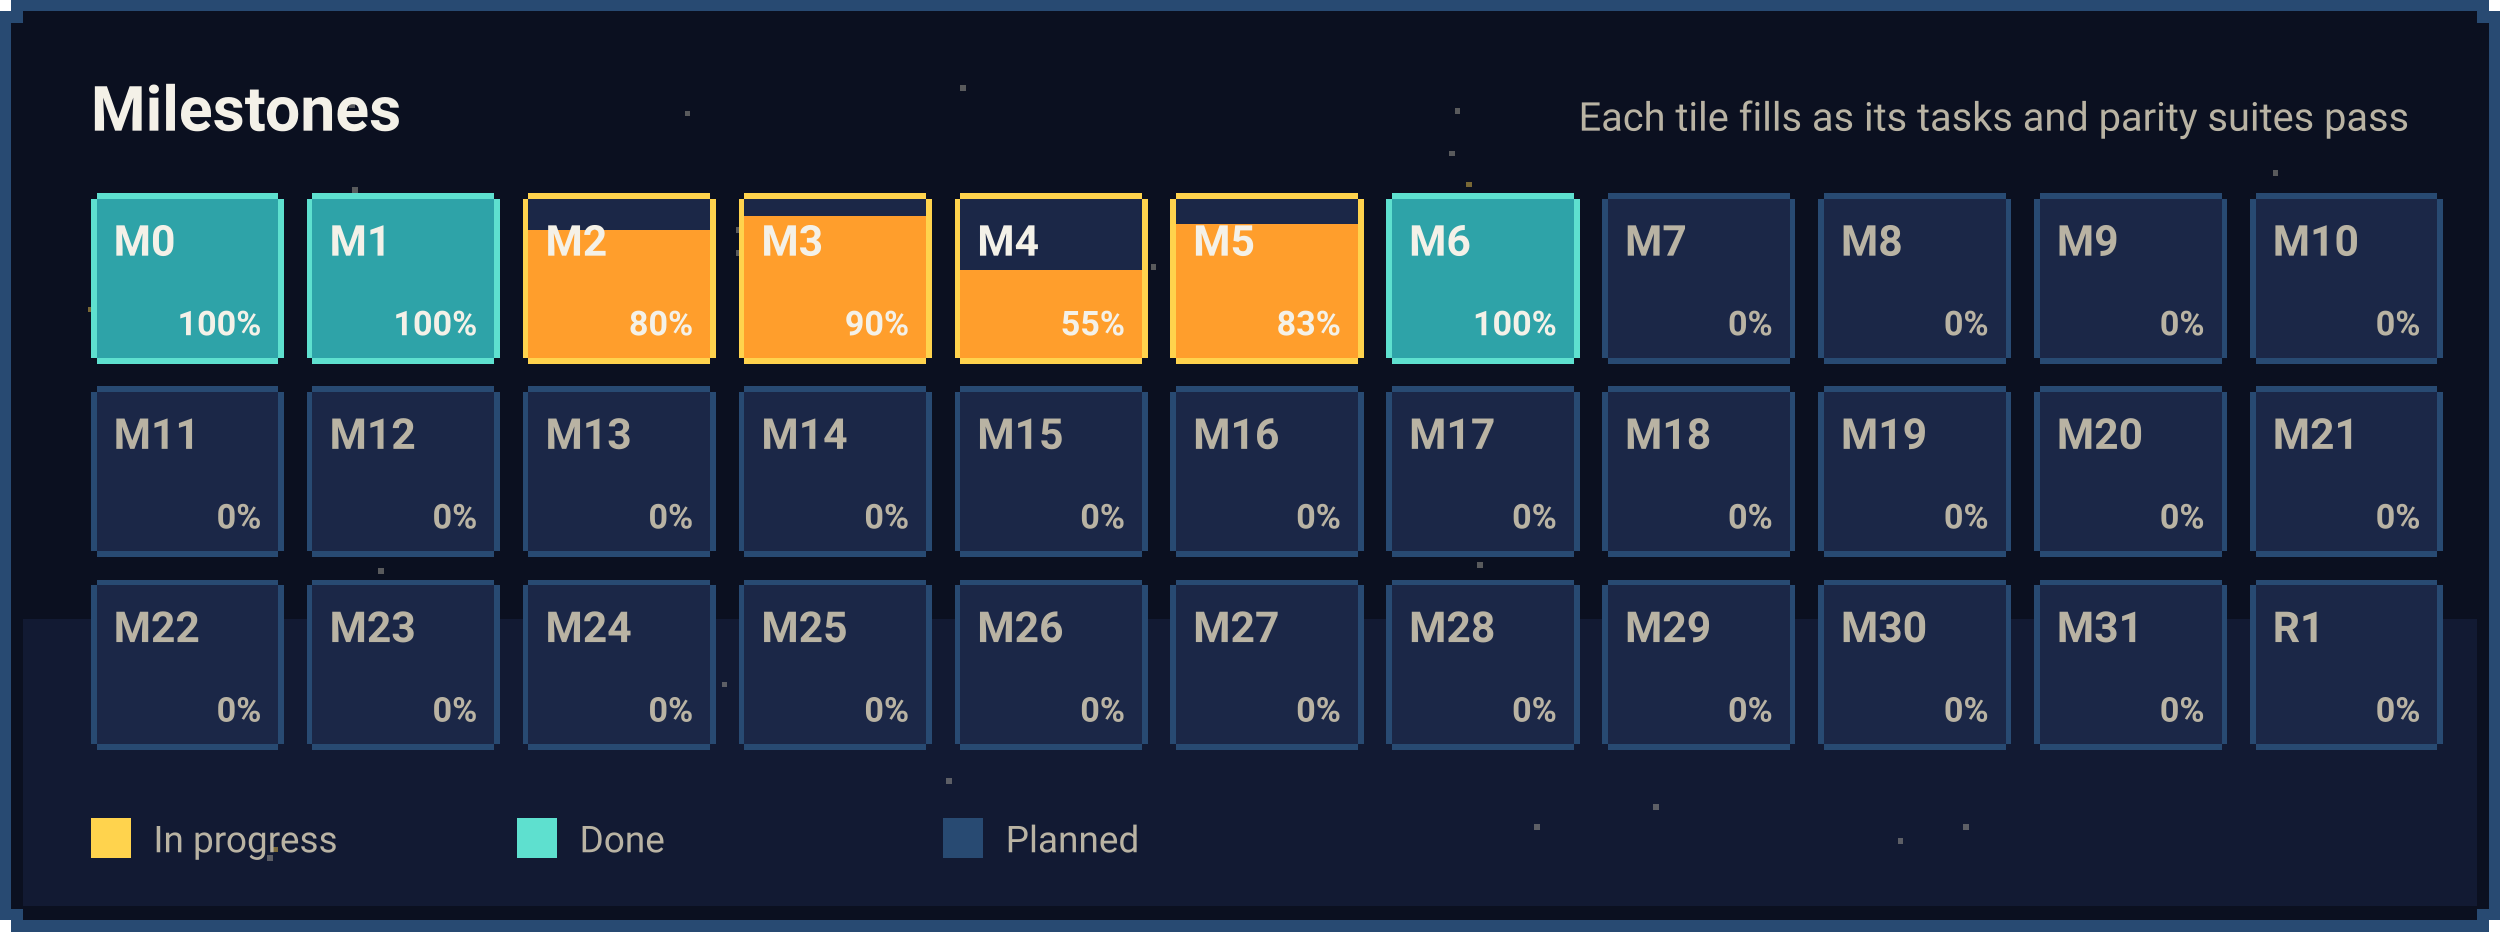
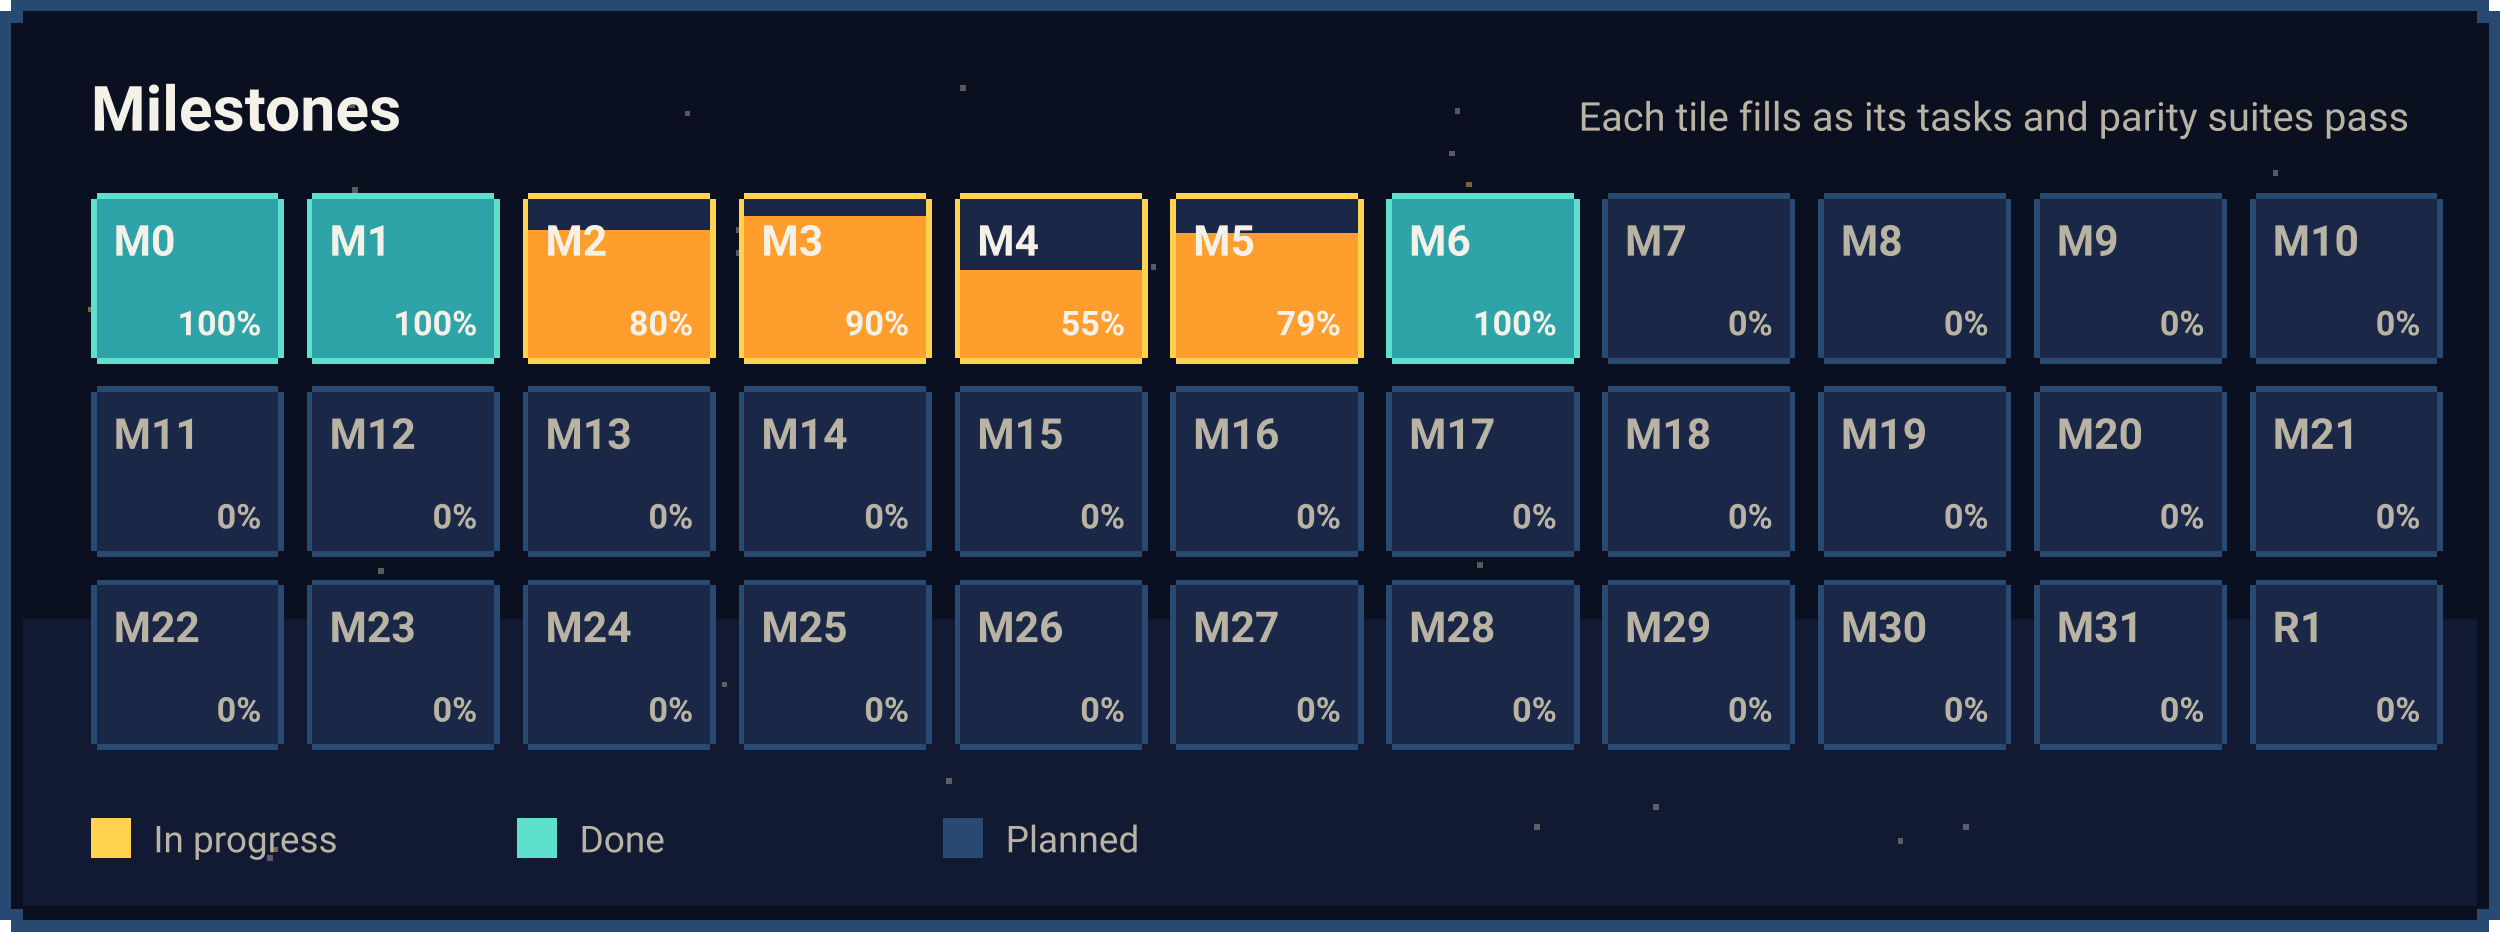
<svg xmlns="http://www.w3.org/2000/svg" width="880" height="328" viewBox="0 0 880 328" shape-rendering="crispEdges">
  <rect x="4" y="0" width="872" height="328" fill="#284A72" />
  <rect x="0" y="4" width="880" height="320" fill="#284A72" />
  <rect x="8" y="4" width="864" height="320" fill="#0B1020" />
  <rect x="4" y="8" width="872" height="312" fill="#0B1020" />
  <rect x="8" y="218" width="864" height="101" fill="#121A33" />
  <rect x="76" y="99" width="2" height="2" fill="#B9B3A3" opacity="0.45" />
  <rect x="607" y="159" width="2" height="2" fill="#FFD34D" opacity="0.45" />
  <rect x="478" y="148" width="2" height="2" fill="#B9B3A3" opacity="0.45" />
  <rect x="609" y="250" width="2" height="2" fill="#B9B3A3" opacity="0.45" />
  <rect x="93" y="138" width="2" height="2" fill="#B9B3A3" opacity="0.45" />
  <rect x="762" y="179" width="2" height="2" fill="#B9B3A3" opacity="0.45" />
  <rect x="133" y="200" width="2" height="2" fill="#B9B3A3" opacity="0.45" />
  <rect x="535" y="238" width="2" height="2" fill="#FFD34D" opacity="0.45" />
  <rect x="691" y="290" width="2" height="2" fill="#B9B3A3" opacity="0.45" />
  <rect x="259" y="80" width="2" height="2" fill="#B9B3A3" opacity="0.45" />
  <rect x="250" y="156" width="2" height="2" fill="#B9B3A3" opacity="0.45" />
  <rect x="90" y="252" width="2" height="2" fill="#B9B3A3" opacity="0.45" />
  <rect x="582" y="283" width="2" height="2" fill="#B9B3A3" opacity="0.45" />
  <rect x="512" y="38" width="2" height="2" fill="#B9B3A3" opacity="0.45" />
  <rect x="540" y="290" width="2" height="2" fill="#B9B3A3" opacity="0.45" />
  <rect x="434" y="179" width="2" height="2" fill="#B9B3A3" opacity="0.45" />
  <rect x="510" y="53" width="2" height="2" fill="#B9B3A3" opacity="0.45" />
  <rect x="242" y="166" width="2" height="2" fill="#B9B3A3" opacity="0.45" />
  <rect x="154" y="120" width="2" height="2" fill="#B9B3A3" opacity="0.45" />
  <rect x="599" y="211" width="2" height="2" fill="#B9B3A3" opacity="0.45" />
  <rect x="516" y="64" width="2" height="2" fill="#FFD34D" opacity="0.45" />
  <rect x="338" y="30" width="2" height="2" fill="#B9B3A3" opacity="0.45" />
  <rect x="254" y="240" width="2" height="2" fill="#B9B3A3" opacity="0.45" />
  <rect x="800" y="60" width="2" height="2" fill="#B9B3A3" opacity="0.45" />
  <rect x="238" y="172" width="2" height="2" fill="#B9B3A3" opacity="0.45" />
  <rect x="318" y="191" width="2" height="2" fill="#FFD34D" opacity="0.45" />
  <rect x="231" y="152" width="2" height="2" fill="#B9B3A3" opacity="0.45" />
  <rect x="687" y="77" width="2" height="2" fill="#B9B3A3" opacity="0.45" />
  <rect x="429" y="217" width="2" height="2" fill="#FFD34D" opacity="0.45" />
  <rect x="96" y="298" width="2" height="2" fill="#FFD34D" opacity="0.45" />
  <rect x="124" y="66" width="2" height="2" fill="#B9B3A3" opacity="0.45" />
  <rect x="259" y="88" width="2" height="2" fill="#B9B3A3" opacity="0.45" />
  <rect x="241" y="39" width="2" height="2" fill="#B9B3A3" opacity="0.45" />
  <rect x="94" y="301" width="2" height="2" fill="#B9B3A3" opacity="0.45" />
  <rect x="31" y="108" width="2" height="2" fill="#FFD34D" opacity="0.45" />
  <rect x="532" y="204" width="2" height="2" fill="#B9B3A3" opacity="0.45" />
  <rect x="34" y="102" width="2" height="2" fill="#B9B3A3" opacity="0.45" />
  <rect x="794" y="169" width="2" height="2" fill="#FFD34D" opacity="0.45" />
  <rect x="687" y="168" width="2" height="2" fill="#B9B3A3" opacity="0.45" />
  <rect x="586" y="89" width="2" height="2" fill="#FFD34D" opacity="0.45" />
  <rect x="520" y="198" width="2" height="2" fill="#B9B3A3" opacity="0.45" />
  <rect x="218" y="222" width="2" height="2" fill="#B9B3A3" opacity="0.45" />
  <rect x="123" y="36" width="2" height="2" fill="#B9B3A3" opacity="0.45" />
  <rect x="117" y="254" width="2" height="2" fill="#FFD34D" opacity="0.45" />
  <rect x="668" y="295" width="2" height="2" fill="#B9B3A3" opacity="0.45" />
  <rect x="383" y="221" width="2" height="2" fill="#B9B3A3" opacity="0.45" />
  <rect x="333" y="274" width="2" height="2" fill="#B9B3A3" opacity="0.45" />
  <rect x="405" y="93" width="2" height="2" fill="#B9B3A3" opacity="0.45" />
  <text x="32" y="46" font-family="'Pixelify Sans', ui-sans-serif, system-ui, -apple-system, 'Segoe UI', Roboto, sans-serif" font-size="22" font-weight="700" fill="#F4F1E8" text-anchor="start">Milestones</text>
  <text x="848" y="46" font-family="'Pixelify Sans', ui-sans-serif, system-ui, -apple-system, 'Segoe UI', Roboto, sans-serif" font-size="14" font-weight="400" fill="#B9B3A3" text-anchor="end">Each tile fills as its tasks and parity suites pass</text>
  <rect x="34" y="68" width="64" height="60" fill="#5EE0CF" />
  <rect x="32" y="70" width="68" height="56" fill="#5EE0CF" />
  <rect x="34" y="70" width="64" height="56" fill="#2EA3A8" />
  <text x="40" y="90" font-family="'Pixelify Sans', ui-sans-serif, system-ui, -apple-system, 'Segoe UI', Roboto, sans-serif" font-size="15" font-weight="700" fill="#F4F1E8" text-anchor="start">M0</text>
  <text x="92" y="118" font-family="'Pixelify Sans', ui-sans-serif, system-ui, -apple-system, 'Segoe UI', Roboto, sans-serif" font-size="12" font-weight="600" fill="#F4F1E8" text-anchor="end">100%</text>
  <rect x="110" y="68" width="64" height="60" fill="#5EE0CF" />
  <rect x="108" y="70" width="68" height="56" fill="#5EE0CF" />
  <rect x="110" y="70" width="64" height="56" fill="#2EA3A8" />
  <text x="116" y="90" font-family="'Pixelify Sans', ui-sans-serif, system-ui, -apple-system, 'Segoe UI', Roboto, sans-serif" font-size="15" font-weight="700" fill="#F4F1E8" text-anchor="start">M1</text>
  <text x="168" y="118" font-family="'Pixelify Sans', ui-sans-serif, system-ui, -apple-system, 'Segoe UI', Roboto, sans-serif" font-size="12" font-weight="600" fill="#F4F1E8" text-anchor="end">100%</text>
  <rect x="186" y="68" width="64" height="60" fill="#FFD34D" />
  <rect x="184" y="70" width="68" height="56" fill="#FFD34D" />
  <rect x="186" y="70" width="64" height="56" fill="#1B2747" />
  <rect x="186" y="81" width="64" height="45" fill="#FF9E2C" />
  <text x="192" y="90" font-family="'Pixelify Sans', ui-sans-serif, system-ui, -apple-system, 'Segoe UI', Roboto, sans-serif" font-size="15" font-weight="700" fill="#F4F1E8" text-anchor="start">M2</text>
  <text x="244" y="118" font-family="'Pixelify Sans', ui-sans-serif, system-ui, -apple-system, 'Segoe UI', Roboto, sans-serif" font-size="12" font-weight="600" fill="#F4F1E8" text-anchor="end">80%</text>
  <rect x="262" y="68" width="64" height="60" fill="#FFD34D" />
  <rect x="260" y="70" width="68" height="56" fill="#FFD34D" />
  <rect x="262" y="70" width="64" height="56" fill="#1B2747" />
  <rect x="262" y="76" width="64" height="50" fill="#FF9E2C" />
  <text x="268" y="90" font-family="'Pixelify Sans', ui-sans-serif, system-ui, -apple-system, 'Segoe UI', Roboto, sans-serif" font-size="15" font-weight="700" fill="#F4F1E8" text-anchor="start">M3</text>
  <text x="320" y="118" font-family="'Pixelify Sans', ui-sans-serif, system-ui, -apple-system, 'Segoe UI', Roboto, sans-serif" font-size="12" font-weight="600" fill="#F4F1E8" text-anchor="end">90%</text>
  <rect x="338" y="68" width="64" height="60" fill="#FFD34D" />
  <rect x="336" y="70" width="68" height="56" fill="#FFD34D" />
  <rect x="338" y="70" width="64" height="56" fill="#1B2747" />
  <rect x="338" y="95" width="64" height="31" fill="#FF9E2C" />
  <text x="344" y="90" font-family="'Pixelify Sans', ui-sans-serif, system-ui, -apple-system, 'Segoe UI', Roboto, sans-serif" font-size="15" font-weight="700" fill="#F4F1E8" text-anchor="start">M4</text>
  <text x="396" y="118" font-family="'Pixelify Sans', ui-sans-serif, system-ui, -apple-system, 'Segoe UI', Roboto, sans-serif" font-size="12" font-weight="600" fill="#F4F1E8" text-anchor="end">55%</text>
  <rect x="414" y="68" width="64" height="60" fill="#FFD34D" />
  <rect x="412" y="70" width="68" height="56" fill="#FFD34D" />
  <rect x="414" y="70" width="64" height="56" fill="#1B2747" />
-   <rect x="414" y="79" width="64" height="47" fill="#FF9E2C" />
+   <rect x="414" y="82" width="64" height="44" fill="#FF9E2C" />
  <text x="420" y="90" font-family="'Pixelify Sans', ui-sans-serif, system-ui, -apple-system, 'Segoe UI', Roboto, sans-serif" font-size="15" font-weight="700" fill="#F4F1E8" text-anchor="start">M5</text>
-   <text x="472" y="118" font-family="'Pixelify Sans', ui-sans-serif, system-ui, -apple-system, 'Segoe UI', Roboto, sans-serif" font-size="12" font-weight="600" fill="#F4F1E8" text-anchor="end">83%</text>
+   <text x="472" y="118" font-family="'Pixelify Sans', ui-sans-serif, system-ui, -apple-system, 'Segoe UI', Roboto, sans-serif" font-size="12" font-weight="600" fill="#F4F1E8" text-anchor="end">79%</text>
  <rect x="490" y="68" width="64" height="60" fill="#5EE0CF" />
  <rect x="488" y="70" width="68" height="56" fill="#5EE0CF" />
  <rect x="490" y="70" width="64" height="56" fill="#2EA3A8" />
  <text x="496" y="90" font-family="'Pixelify Sans', ui-sans-serif, system-ui, -apple-system, 'Segoe UI', Roboto, sans-serif" font-size="15" font-weight="700" fill="#F4F1E8" text-anchor="start">M6</text>
  <text x="548" y="118" font-family="'Pixelify Sans', ui-sans-serif, system-ui, -apple-system, 'Segoe UI', Roboto, sans-serif" font-size="12" font-weight="600" fill="#F4F1E8" text-anchor="end">100%</text>
  <rect x="566" y="68" width="64" height="60" fill="#284A72" />
  <rect x="564" y="70" width="68" height="56" fill="#284A72" />
  <rect x="566" y="70" width="64" height="56" fill="#1B2747" />
  <text x="572" y="90" font-family="'Pixelify Sans', ui-sans-serif, system-ui, -apple-system, 'Segoe UI', Roboto, sans-serif" font-size="15" font-weight="700" fill="#B9B3A3" text-anchor="start">M7</text>
  <text x="624" y="118" font-family="'Pixelify Sans', ui-sans-serif, system-ui, -apple-system, 'Segoe UI', Roboto, sans-serif" font-size="12" font-weight="600" fill="#B9B3A3" text-anchor="end">0%</text>
  <rect x="642" y="68" width="64" height="60" fill="#284A72" />
  <rect x="640" y="70" width="68" height="56" fill="#284A72" />
  <rect x="642" y="70" width="64" height="56" fill="#1B2747" />
  <text x="648" y="90" font-family="'Pixelify Sans', ui-sans-serif, system-ui, -apple-system, 'Segoe UI', Roboto, sans-serif" font-size="15" font-weight="700" fill="#B9B3A3" text-anchor="start">M8</text>
  <text x="700" y="118" font-family="'Pixelify Sans', ui-sans-serif, system-ui, -apple-system, 'Segoe UI', Roboto, sans-serif" font-size="12" font-weight="600" fill="#B9B3A3" text-anchor="end">0%</text>
  <rect x="718" y="68" width="64" height="60" fill="#284A72" />
  <rect x="716" y="70" width="68" height="56" fill="#284A72" />
  <rect x="718" y="70" width="64" height="56" fill="#1B2747" />
  <text x="724" y="90" font-family="'Pixelify Sans', ui-sans-serif, system-ui, -apple-system, 'Segoe UI', Roboto, sans-serif" font-size="15" font-weight="700" fill="#B9B3A3" text-anchor="start">M9</text>
  <text x="776" y="118" font-family="'Pixelify Sans', ui-sans-serif, system-ui, -apple-system, 'Segoe UI', Roboto, sans-serif" font-size="12" font-weight="600" fill="#B9B3A3" text-anchor="end">0%</text>
  <rect x="794" y="68" width="64" height="60" fill="#284A72" />
  <rect x="792" y="70" width="68" height="56" fill="#284A72" />
  <rect x="794" y="70" width="64" height="56" fill="#1B2747" />
  <text x="800" y="90" font-family="'Pixelify Sans', ui-sans-serif, system-ui, -apple-system, 'Segoe UI', Roboto, sans-serif" font-size="15" font-weight="700" fill="#B9B3A3" text-anchor="start">M10</text>
  <text x="852" y="118" font-family="'Pixelify Sans', ui-sans-serif, system-ui, -apple-system, 'Segoe UI', Roboto, sans-serif" font-size="12" font-weight="600" fill="#B9B3A3" text-anchor="end">0%</text>
  <rect x="34" y="136" width="64" height="60" fill="#284A72" />
  <rect x="32" y="138" width="68" height="56" fill="#284A72" />
  <rect x="34" y="138" width="64" height="56" fill="#1B2747" />
  <text x="40" y="158" font-family="'Pixelify Sans', ui-sans-serif, system-ui, -apple-system, 'Segoe UI', Roboto, sans-serif" font-size="15" font-weight="700" fill="#B9B3A3" text-anchor="start">M11</text>
  <text x="92" y="186" font-family="'Pixelify Sans', ui-sans-serif, system-ui, -apple-system, 'Segoe UI', Roboto, sans-serif" font-size="12" font-weight="600" fill="#B9B3A3" text-anchor="end">0%</text>
  <rect x="110" y="136" width="64" height="60" fill="#284A72" />
  <rect x="108" y="138" width="68" height="56" fill="#284A72" />
  <rect x="110" y="138" width="64" height="56" fill="#1B2747" />
  <text x="116" y="158" font-family="'Pixelify Sans', ui-sans-serif, system-ui, -apple-system, 'Segoe UI', Roboto, sans-serif" font-size="15" font-weight="700" fill="#B9B3A3" text-anchor="start">M12</text>
  <text x="168" y="186" font-family="'Pixelify Sans', ui-sans-serif, system-ui, -apple-system, 'Segoe UI', Roboto, sans-serif" font-size="12" font-weight="600" fill="#B9B3A3" text-anchor="end">0%</text>
  <rect x="186" y="136" width="64" height="60" fill="#284A72" />
  <rect x="184" y="138" width="68" height="56" fill="#284A72" />
  <rect x="186" y="138" width="64" height="56" fill="#1B2747" />
  <text x="192" y="158" font-family="'Pixelify Sans', ui-sans-serif, system-ui, -apple-system, 'Segoe UI', Roboto, sans-serif" font-size="15" font-weight="700" fill="#B9B3A3" text-anchor="start">M13</text>
  <text x="244" y="186" font-family="'Pixelify Sans', ui-sans-serif, system-ui, -apple-system, 'Segoe UI', Roboto, sans-serif" font-size="12" font-weight="600" fill="#B9B3A3" text-anchor="end">0%</text>
  <rect x="262" y="136" width="64" height="60" fill="#284A72" />
  <rect x="260" y="138" width="68" height="56" fill="#284A72" />
  <rect x="262" y="138" width="64" height="56" fill="#1B2747" />
  <text x="268" y="158" font-family="'Pixelify Sans', ui-sans-serif, system-ui, -apple-system, 'Segoe UI', Roboto, sans-serif" font-size="15" font-weight="700" fill="#B9B3A3" text-anchor="start">M14</text>
  <text x="320" y="186" font-family="'Pixelify Sans', ui-sans-serif, system-ui, -apple-system, 'Segoe UI', Roboto, sans-serif" font-size="12" font-weight="600" fill="#B9B3A3" text-anchor="end">0%</text>
  <rect x="338" y="136" width="64" height="60" fill="#284A72" />
  <rect x="336" y="138" width="68" height="56" fill="#284A72" />
  <rect x="338" y="138" width="64" height="56" fill="#1B2747" />
  <text x="344" y="158" font-family="'Pixelify Sans', ui-sans-serif, system-ui, -apple-system, 'Segoe UI', Roboto, sans-serif" font-size="15" font-weight="700" fill="#B9B3A3" text-anchor="start">M15</text>
  <text x="396" y="186" font-family="'Pixelify Sans', ui-sans-serif, system-ui, -apple-system, 'Segoe UI', Roboto, sans-serif" font-size="12" font-weight="600" fill="#B9B3A3" text-anchor="end">0%</text>
  <rect x="414" y="136" width="64" height="60" fill="#284A72" />
  <rect x="412" y="138" width="68" height="56" fill="#284A72" />
  <rect x="414" y="138" width="64" height="56" fill="#1B2747" />
  <text x="420" y="158" font-family="'Pixelify Sans', ui-sans-serif, system-ui, -apple-system, 'Segoe UI', Roboto, sans-serif" font-size="15" font-weight="700" fill="#B9B3A3" text-anchor="start">M16</text>
  <text x="472" y="186" font-family="'Pixelify Sans', ui-sans-serif, system-ui, -apple-system, 'Segoe UI', Roboto, sans-serif" font-size="12" font-weight="600" fill="#B9B3A3" text-anchor="end">0%</text>
  <rect x="490" y="136" width="64" height="60" fill="#284A72" />
  <rect x="488" y="138" width="68" height="56" fill="#284A72" />
  <rect x="490" y="138" width="64" height="56" fill="#1B2747" />
  <text x="496" y="158" font-family="'Pixelify Sans', ui-sans-serif, system-ui, -apple-system, 'Segoe UI', Roboto, sans-serif" font-size="15" font-weight="700" fill="#B9B3A3" text-anchor="start">M17</text>
  <text x="548" y="186" font-family="'Pixelify Sans', ui-sans-serif, system-ui, -apple-system, 'Segoe UI', Roboto, sans-serif" font-size="12" font-weight="600" fill="#B9B3A3" text-anchor="end">0%</text>
  <rect x="566" y="136" width="64" height="60" fill="#284A72" />
  <rect x="564" y="138" width="68" height="56" fill="#284A72" />
  <rect x="566" y="138" width="64" height="56" fill="#1B2747" />
  <text x="572" y="158" font-family="'Pixelify Sans', ui-sans-serif, system-ui, -apple-system, 'Segoe UI', Roboto, sans-serif" font-size="15" font-weight="700" fill="#B9B3A3" text-anchor="start">M18</text>
  <text x="624" y="186" font-family="'Pixelify Sans', ui-sans-serif, system-ui, -apple-system, 'Segoe UI', Roboto, sans-serif" font-size="12" font-weight="600" fill="#B9B3A3" text-anchor="end">0%</text>
  <rect x="642" y="136" width="64" height="60" fill="#284A72" />
  <rect x="640" y="138" width="68" height="56" fill="#284A72" />
  <rect x="642" y="138" width="64" height="56" fill="#1B2747" />
  <text x="648" y="158" font-family="'Pixelify Sans', ui-sans-serif, system-ui, -apple-system, 'Segoe UI', Roboto, sans-serif" font-size="15" font-weight="700" fill="#B9B3A3" text-anchor="start">M19</text>
  <text x="700" y="186" font-family="'Pixelify Sans', ui-sans-serif, system-ui, -apple-system, 'Segoe UI', Roboto, sans-serif" font-size="12" font-weight="600" fill="#B9B3A3" text-anchor="end">0%</text>
  <rect x="718" y="136" width="64" height="60" fill="#284A72" />
  <rect x="716" y="138" width="68" height="56" fill="#284A72" />
  <rect x="718" y="138" width="64" height="56" fill="#1B2747" />
  <text x="724" y="158" font-family="'Pixelify Sans', ui-sans-serif, system-ui, -apple-system, 'Segoe UI', Roboto, sans-serif" font-size="15" font-weight="700" fill="#B9B3A3" text-anchor="start">M20</text>
  <text x="776" y="186" font-family="'Pixelify Sans', ui-sans-serif, system-ui, -apple-system, 'Segoe UI', Roboto, sans-serif" font-size="12" font-weight="600" fill="#B9B3A3" text-anchor="end">0%</text>
  <rect x="794" y="136" width="64" height="60" fill="#284A72" />
  <rect x="792" y="138" width="68" height="56" fill="#284A72" />
  <rect x="794" y="138" width="64" height="56" fill="#1B2747" />
  <text x="800" y="158" font-family="'Pixelify Sans', ui-sans-serif, system-ui, -apple-system, 'Segoe UI', Roboto, sans-serif" font-size="15" font-weight="700" fill="#B9B3A3" text-anchor="start">M21</text>
  <text x="852" y="186" font-family="'Pixelify Sans', ui-sans-serif, system-ui, -apple-system, 'Segoe UI', Roboto, sans-serif" font-size="12" font-weight="600" fill="#B9B3A3" text-anchor="end">0%</text>
  <rect x="34" y="204" width="64" height="60" fill="#284A72" />
  <rect x="32" y="206" width="68" height="56" fill="#284A72" />
  <rect x="34" y="206" width="64" height="56" fill="#1B2747" />
  <text x="40" y="226" font-family="'Pixelify Sans', ui-sans-serif, system-ui, -apple-system, 'Segoe UI', Roboto, sans-serif" font-size="15" font-weight="700" fill="#B9B3A3" text-anchor="start">M22</text>
  <text x="92" y="254" font-family="'Pixelify Sans', ui-sans-serif, system-ui, -apple-system, 'Segoe UI', Roboto, sans-serif" font-size="12" font-weight="600" fill="#B9B3A3" text-anchor="end">0%</text>
  <rect x="110" y="204" width="64" height="60" fill="#284A72" />
  <rect x="108" y="206" width="68" height="56" fill="#284A72" />
  <rect x="110" y="206" width="64" height="56" fill="#1B2747" />
  <text x="116" y="226" font-family="'Pixelify Sans', ui-sans-serif, system-ui, -apple-system, 'Segoe UI', Roboto, sans-serif" font-size="15" font-weight="700" fill="#B9B3A3" text-anchor="start">M23</text>
  <text x="168" y="254" font-family="'Pixelify Sans', ui-sans-serif, system-ui, -apple-system, 'Segoe UI', Roboto, sans-serif" font-size="12" font-weight="600" fill="#B9B3A3" text-anchor="end">0%</text>
  <rect x="186" y="204" width="64" height="60" fill="#284A72" />
  <rect x="184" y="206" width="68" height="56" fill="#284A72" />
  <rect x="186" y="206" width="64" height="56" fill="#1B2747" />
  <text x="192" y="226" font-family="'Pixelify Sans', ui-sans-serif, system-ui, -apple-system, 'Segoe UI', Roboto, sans-serif" font-size="15" font-weight="700" fill="#B9B3A3" text-anchor="start">M24</text>
  <text x="244" y="254" font-family="'Pixelify Sans', ui-sans-serif, system-ui, -apple-system, 'Segoe UI', Roboto, sans-serif" font-size="12" font-weight="600" fill="#B9B3A3" text-anchor="end">0%</text>
  <rect x="262" y="204" width="64" height="60" fill="#284A72" />
  <rect x="260" y="206" width="68" height="56" fill="#284A72" />
  <rect x="262" y="206" width="64" height="56" fill="#1B2747" />
  <text x="268" y="226" font-family="'Pixelify Sans', ui-sans-serif, system-ui, -apple-system, 'Segoe UI', Roboto, sans-serif" font-size="15" font-weight="700" fill="#B9B3A3" text-anchor="start">M25</text>
  <text x="320" y="254" font-family="'Pixelify Sans', ui-sans-serif, system-ui, -apple-system, 'Segoe UI', Roboto, sans-serif" font-size="12" font-weight="600" fill="#B9B3A3" text-anchor="end">0%</text>
  <rect x="338" y="204" width="64" height="60" fill="#284A72" />
  <rect x="336" y="206" width="68" height="56" fill="#284A72" />
  <rect x="338" y="206" width="64" height="56" fill="#1B2747" />
  <text x="344" y="226" font-family="'Pixelify Sans', ui-sans-serif, system-ui, -apple-system, 'Segoe UI', Roboto, sans-serif" font-size="15" font-weight="700" fill="#B9B3A3" text-anchor="start">M26</text>
  <text x="396" y="254" font-family="'Pixelify Sans', ui-sans-serif, system-ui, -apple-system, 'Segoe UI', Roboto, sans-serif" font-size="12" font-weight="600" fill="#B9B3A3" text-anchor="end">0%</text>
  <rect x="414" y="204" width="64" height="60" fill="#284A72" />
  <rect x="412" y="206" width="68" height="56" fill="#284A72" />
  <rect x="414" y="206" width="64" height="56" fill="#1B2747" />
  <text x="420" y="226" font-family="'Pixelify Sans', ui-sans-serif, system-ui, -apple-system, 'Segoe UI', Roboto, sans-serif" font-size="15" font-weight="700" fill="#B9B3A3" text-anchor="start">M27</text>
  <text x="472" y="254" font-family="'Pixelify Sans', ui-sans-serif, system-ui, -apple-system, 'Segoe UI', Roboto, sans-serif" font-size="12" font-weight="600" fill="#B9B3A3" text-anchor="end">0%</text>
  <rect x="490" y="204" width="64" height="60" fill="#284A72" />
  <rect x="488" y="206" width="68" height="56" fill="#284A72" />
  <rect x="490" y="206" width="64" height="56" fill="#1B2747" />
  <text x="496" y="226" font-family="'Pixelify Sans', ui-sans-serif, system-ui, -apple-system, 'Segoe UI', Roboto, sans-serif" font-size="15" font-weight="700" fill="#B9B3A3" text-anchor="start">M28</text>
  <text x="548" y="254" font-family="'Pixelify Sans', ui-sans-serif, system-ui, -apple-system, 'Segoe UI', Roboto, sans-serif" font-size="12" font-weight="600" fill="#B9B3A3" text-anchor="end">0%</text>
  <rect x="566" y="204" width="64" height="60" fill="#284A72" />
  <rect x="564" y="206" width="68" height="56" fill="#284A72" />
  <rect x="566" y="206" width="64" height="56" fill="#1B2747" />
  <text x="572" y="226" font-family="'Pixelify Sans', ui-sans-serif, system-ui, -apple-system, 'Segoe UI', Roboto, sans-serif" font-size="15" font-weight="700" fill="#B9B3A3" text-anchor="start">M29</text>
  <text x="624" y="254" font-family="'Pixelify Sans', ui-sans-serif, system-ui, -apple-system, 'Segoe UI', Roboto, sans-serif" font-size="12" font-weight="600" fill="#B9B3A3" text-anchor="end">0%</text>
  <rect x="642" y="204" width="64" height="60" fill="#284A72" />
  <rect x="640" y="206" width="68" height="56" fill="#284A72" />
  <rect x="642" y="206" width="64" height="56" fill="#1B2747" />
  <text x="648" y="226" font-family="'Pixelify Sans', ui-sans-serif, system-ui, -apple-system, 'Segoe UI', Roboto, sans-serif" font-size="15" font-weight="700" fill="#B9B3A3" text-anchor="start">M30</text>
  <text x="700" y="254" font-family="'Pixelify Sans', ui-sans-serif, system-ui, -apple-system, 'Segoe UI', Roboto, sans-serif" font-size="12" font-weight="600" fill="#B9B3A3" text-anchor="end">0%</text>
  <rect x="718" y="204" width="64" height="60" fill="#284A72" />
  <rect x="716" y="206" width="68" height="56" fill="#284A72" />
  <rect x="718" y="206" width="64" height="56" fill="#1B2747" />
  <text x="724" y="226" font-family="'Pixelify Sans', ui-sans-serif, system-ui, -apple-system, 'Segoe UI', Roboto, sans-serif" font-size="15" font-weight="700" fill="#B9B3A3" text-anchor="start">M31</text>
  <text x="776" y="254" font-family="'Pixelify Sans', ui-sans-serif, system-ui, -apple-system, 'Segoe UI', Roboto, sans-serif" font-size="12" font-weight="600" fill="#B9B3A3" text-anchor="end">0%</text>
  <rect x="794" y="204" width="64" height="60" fill="#284A72" />
  <rect x="792" y="206" width="68" height="56" fill="#284A72" />
  <rect x="794" y="206" width="64" height="56" fill="#1B2747" />
  <text x="800" y="226" font-family="'Pixelify Sans', ui-sans-serif, system-ui, -apple-system, 'Segoe UI', Roboto, sans-serif" font-size="15" font-weight="700" fill="#B9B3A3" text-anchor="start">R1</text>
  <text x="852" y="254" font-family="'Pixelify Sans', ui-sans-serif, system-ui, -apple-system, 'Segoe UI', Roboto, sans-serif" font-size="12" font-weight="600" fill="#B9B3A3" text-anchor="end">0%</text>
  <rect x="32" y="288" width="14" height="14" fill="#FFD34D" />
  <text x="54" y="300" font-family="'Pixelify Sans', ui-sans-serif, system-ui, -apple-system, 'Segoe UI', Roboto, sans-serif" font-size="13" font-weight="400" fill="#B9B3A3" text-anchor="start">In progress</text>
  <rect x="182" y="288" width="14" height="14" fill="#5EE0CF" />
  <text x="204" y="300" font-family="'Pixelify Sans', ui-sans-serif, system-ui, -apple-system, 'Segoe UI', Roboto, sans-serif" font-size="13" font-weight="400" fill="#B9B3A3" text-anchor="start">Done</text>
  <rect x="332" y="288" width="14" height="14" fill="#284A72" />
  <text x="354" y="300" font-family="'Pixelify Sans', ui-sans-serif, system-ui, -apple-system, 'Segoe UI', Roboto, sans-serif" font-size="13" font-weight="400" fill="#B9B3A3" text-anchor="start">Planned</text>
</svg>
